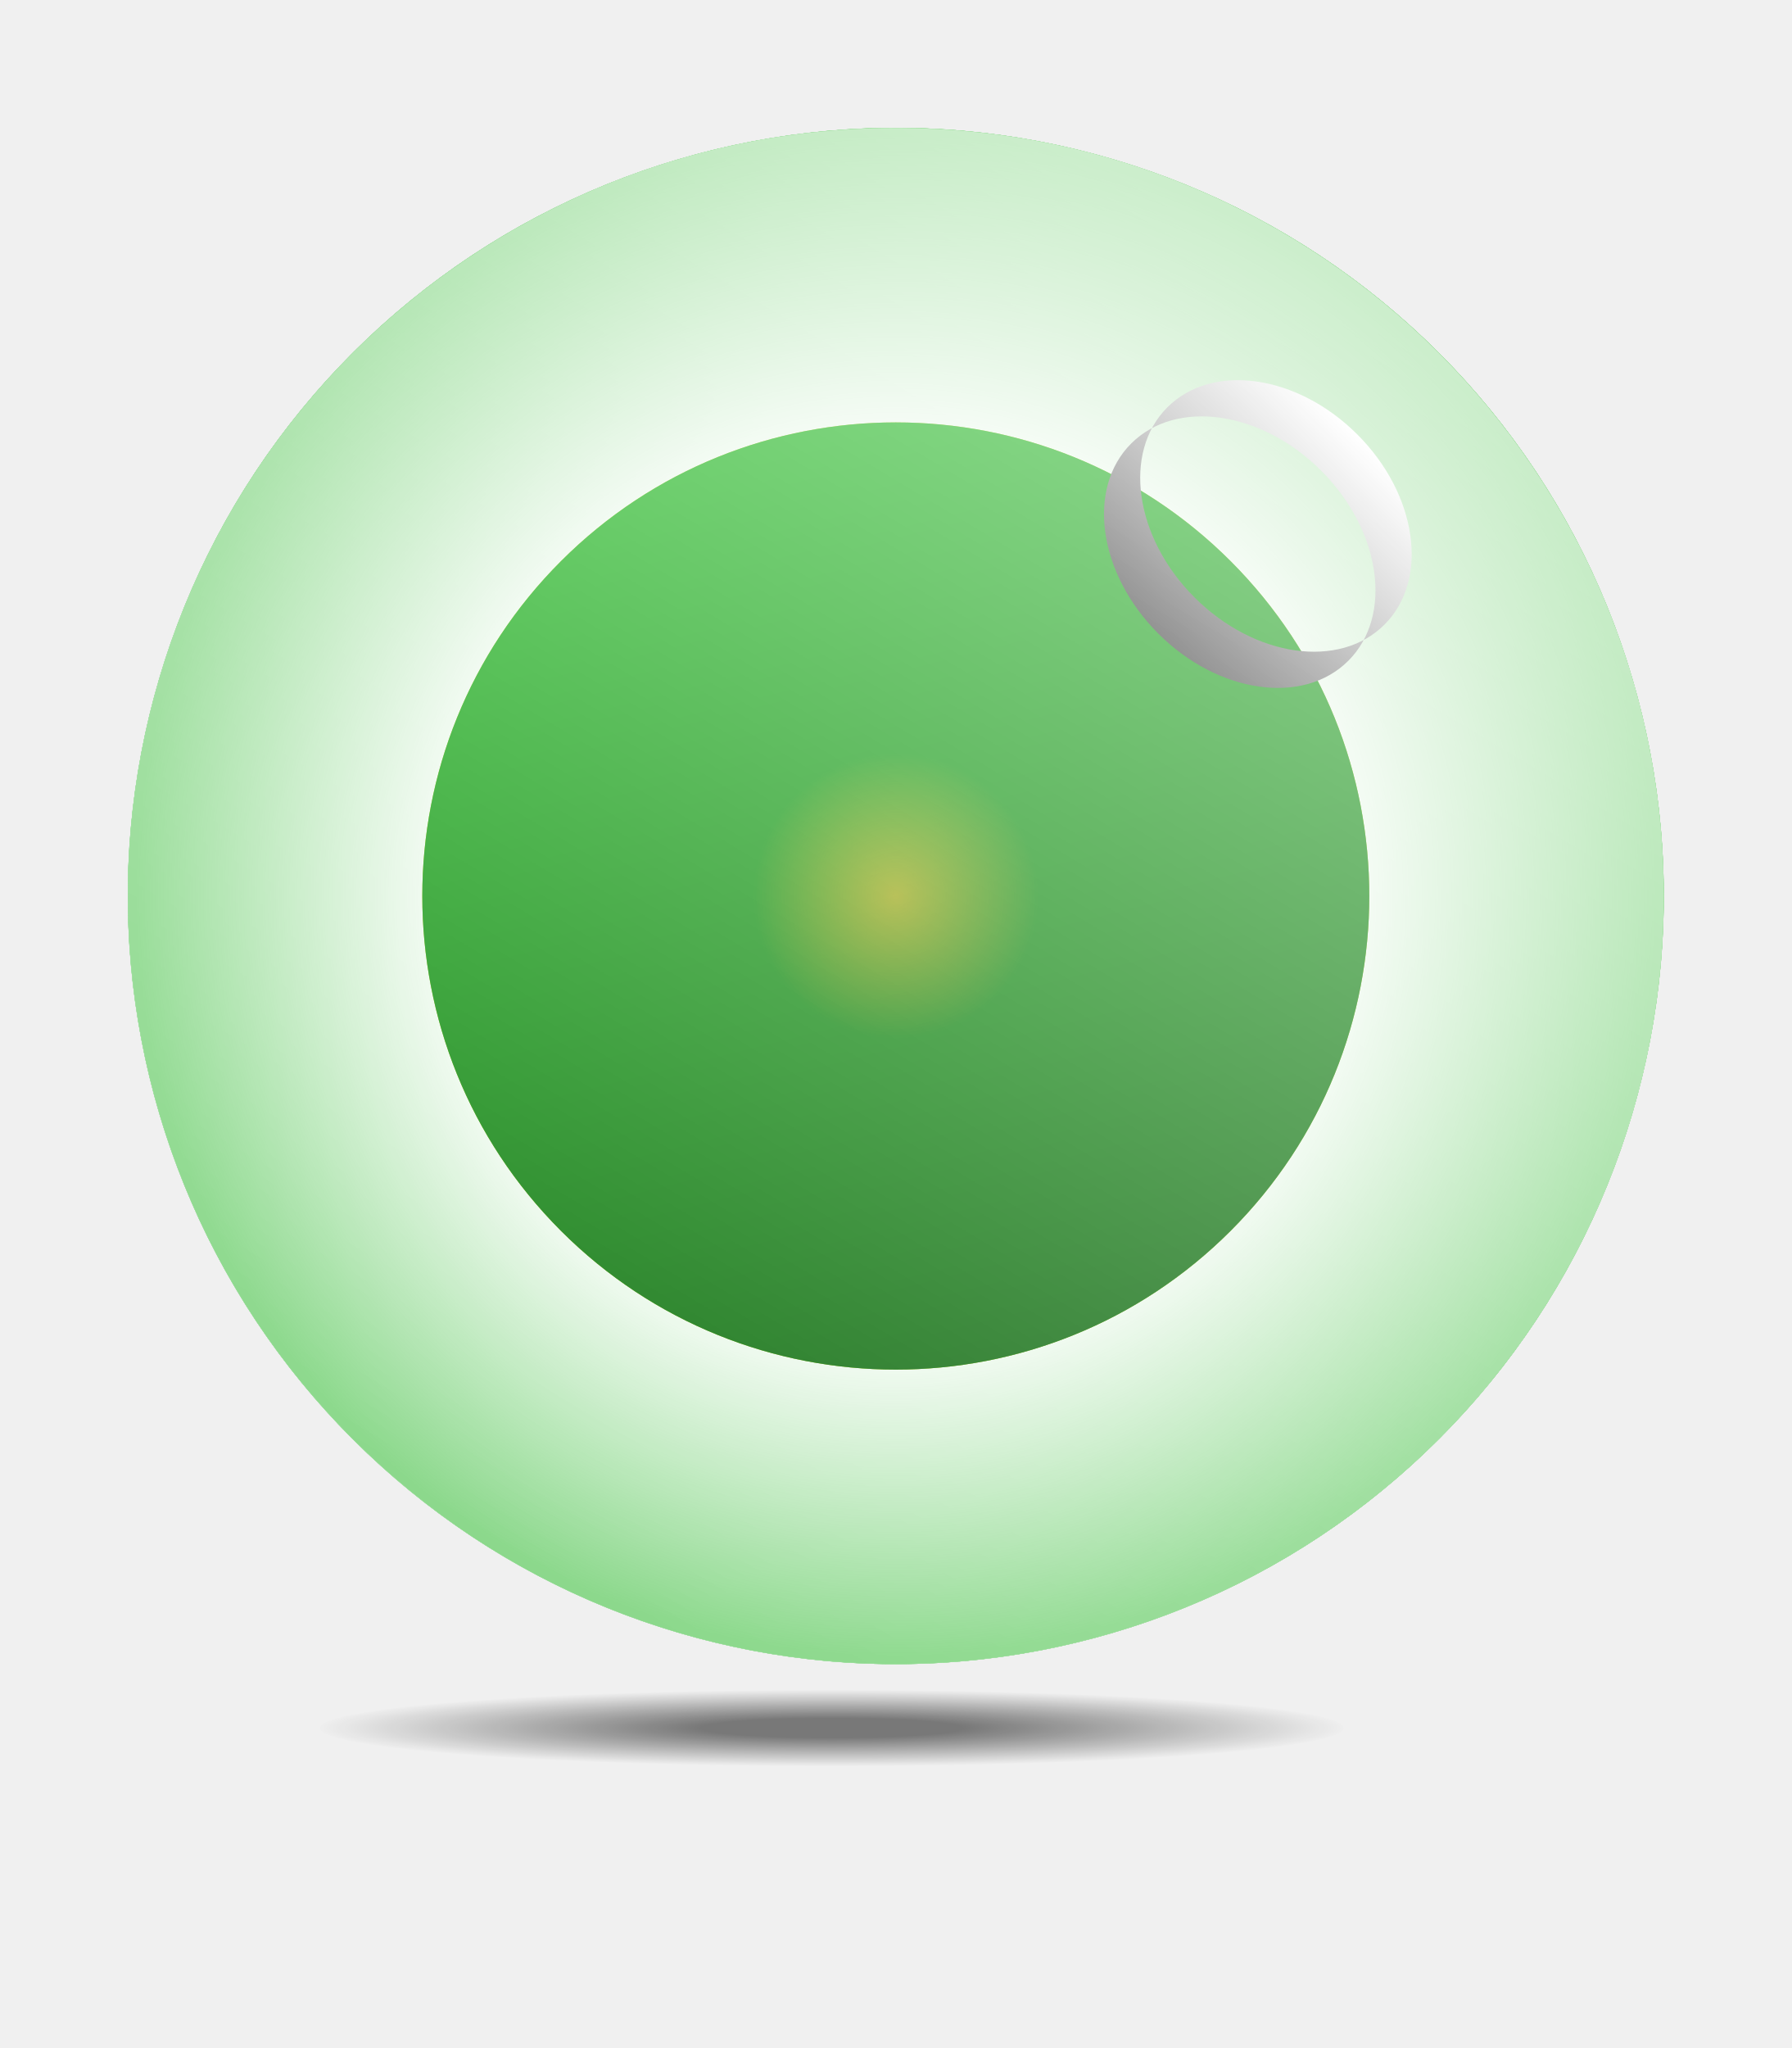
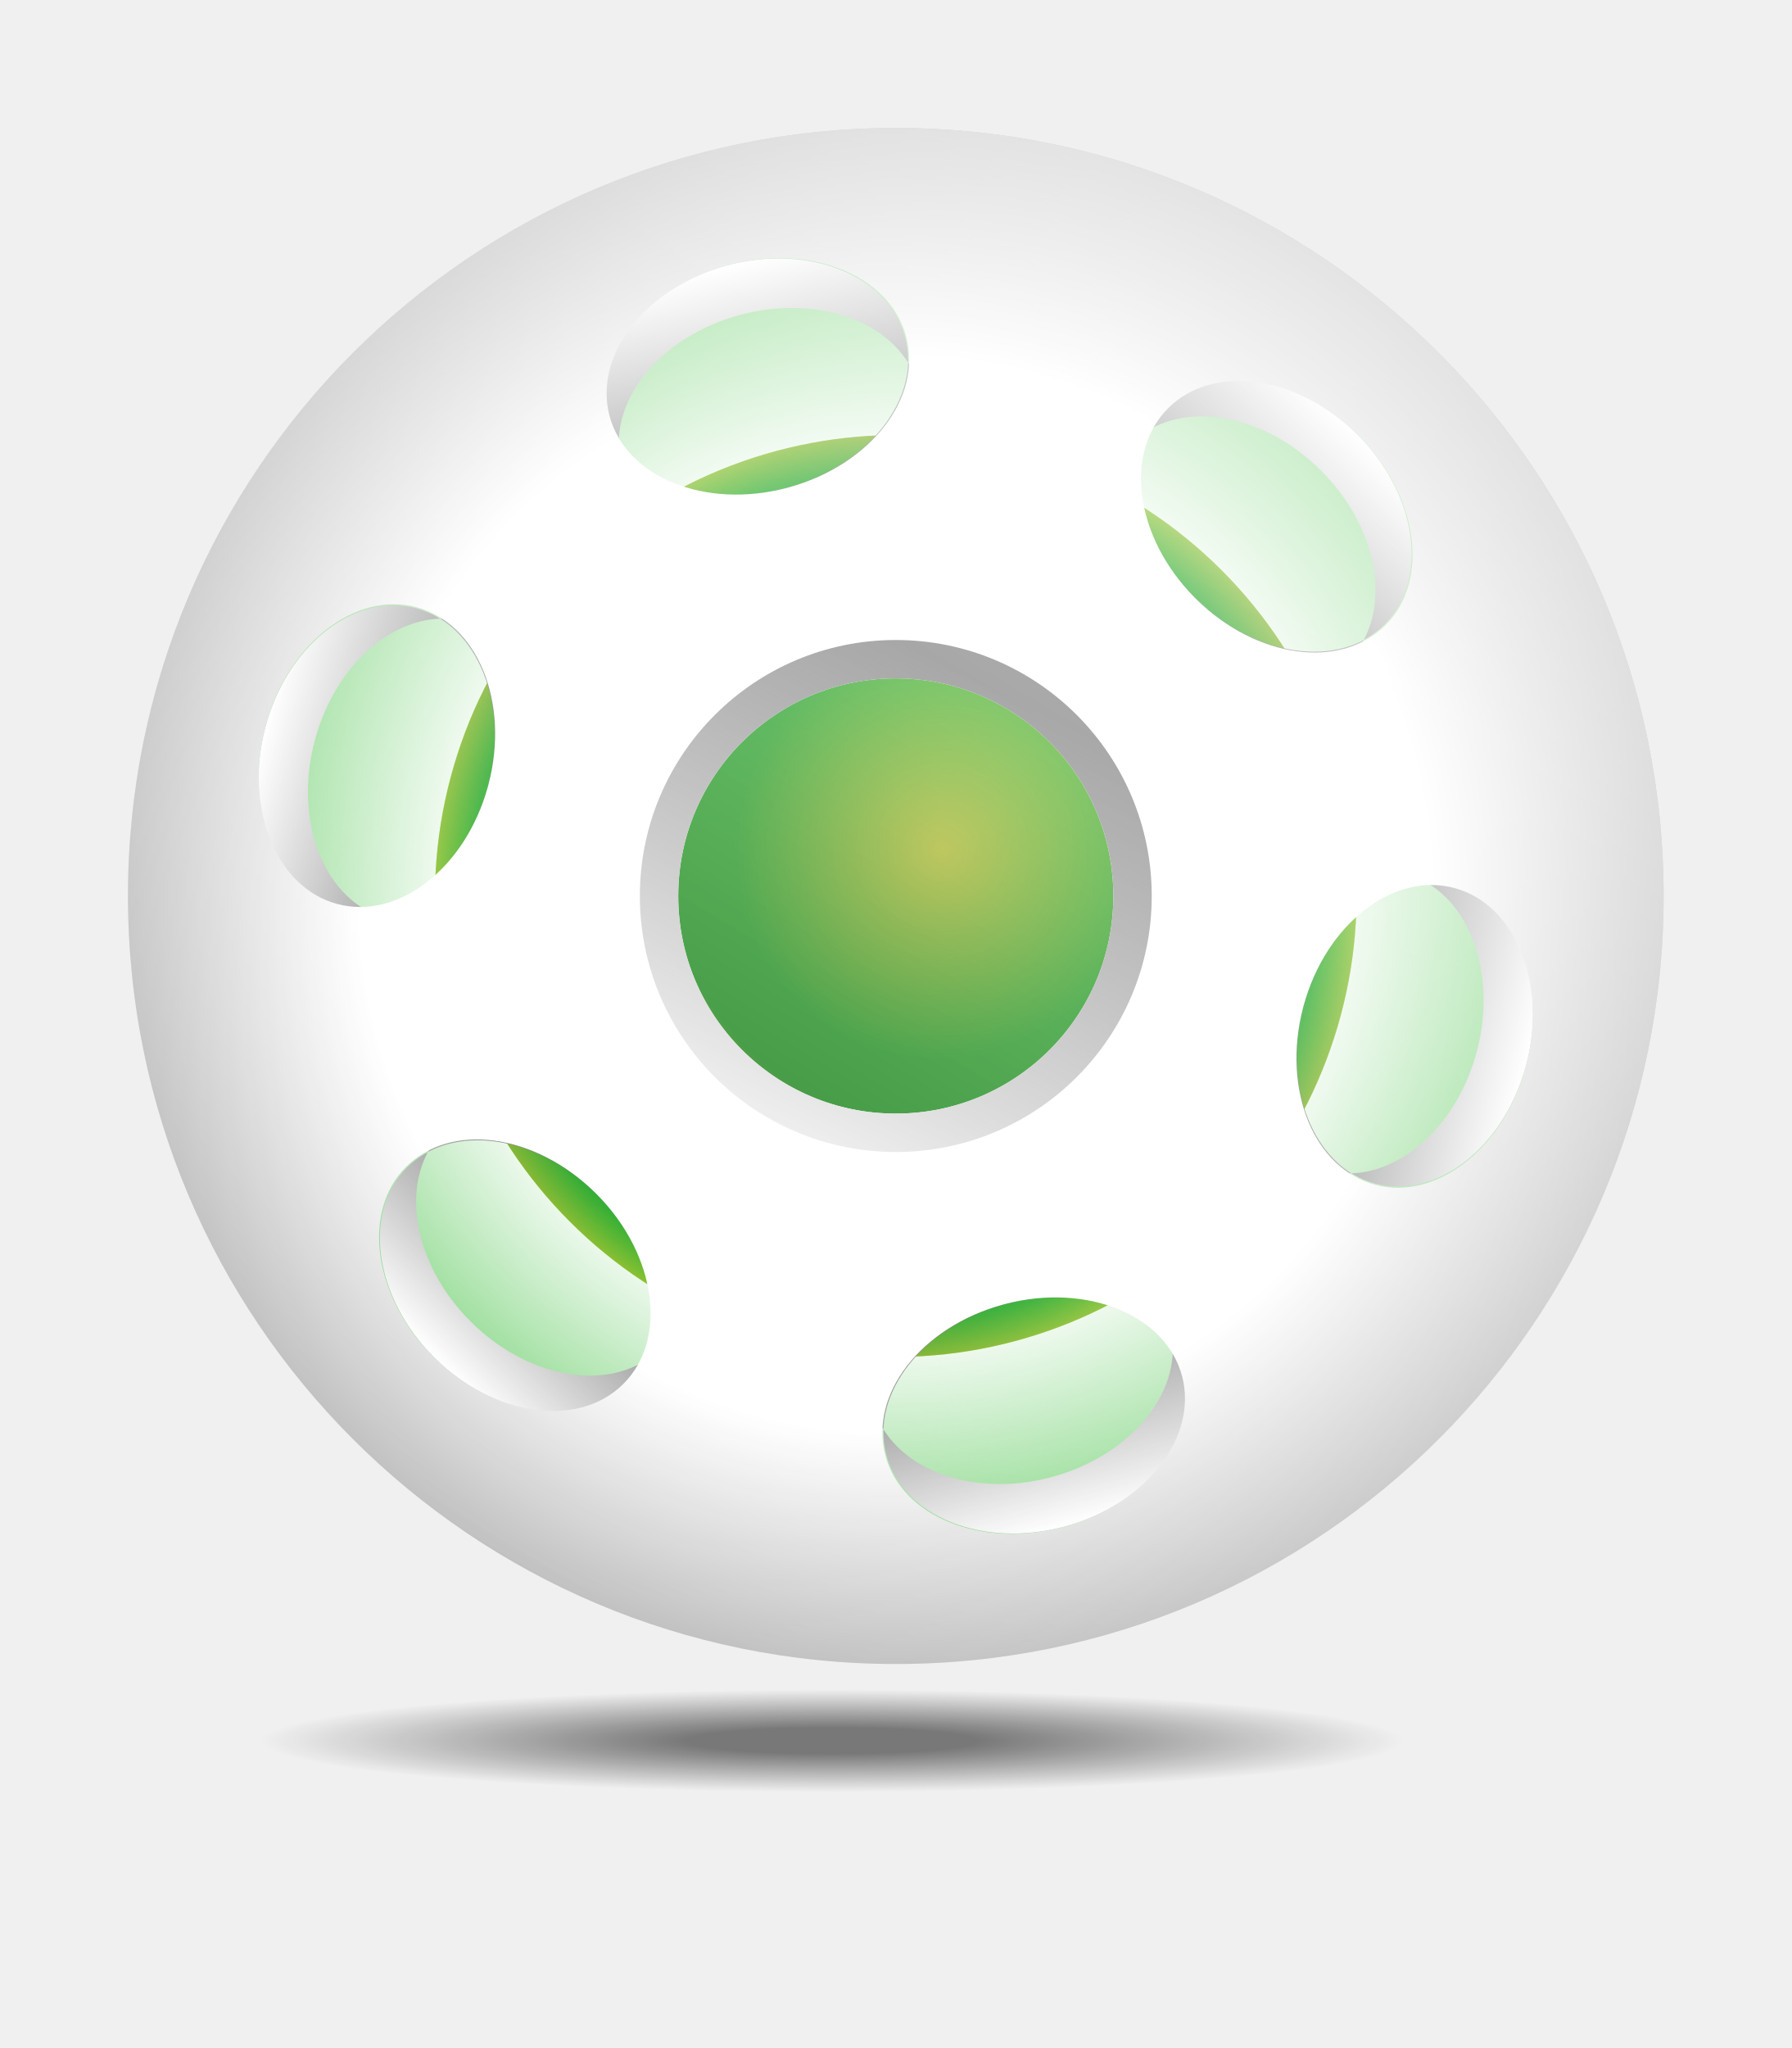
<svg xmlns="http://www.w3.org/2000/svg" xmlns:xlink="http://www.w3.org/1999/xlink" width="700" height="800" viewBox="0 0 700 800" version="1.1">
  <style>
		.sphere {
			color: #fff;
		}
		.core {
			color: #0a0;
		}
	</style>
  <defs>
    <radialGradient id="glow_gradient" class="core">
      <stop offset="55%" stop-color="currentColor" stop-opacity="0" />
-       <stop offset="100%" stop-color="currentColor" stop-opacity="0.5" />
+       <stop offset="100%" stop-color="currentColor" stop-opacity="0.8" />
    </radialGradient>
-     <svg id="inner">
-       <circle fill="#fff" cx="350" cy="350" r="300" />
-       <circle fill="url(#glow_gradient)" cx="350" cy="350" r="300" />
-     </svg>
+     <g id="inner">
+       <circle fill="#fff" cx="350" cy="350" r="298" />
+       <circle fill="url(#glow_gradient)" cx="350" cy="350" r="298" />
+     </g>
    <radialGradient id="sphere_gradient">
      <stop offset="70%" stop-color="#fff" />
      <stop offset="100%" stop-color="#bbb" />
    </radialGradient>
-     <svg id="sphere">
+     <g id="sphere">
      <path fill="url(#sphere_gradient)" fill-rule="evenodd" d="M 350,350 m -300, 0 a 300,300 0 1,0 600,0 a 300,300 0 1,0 -600,0 M 350,350 m -85, 0 a 85,85 0 1,0 170,0 a 85,85 0 1,0 -170,0" />
-     </svg>
-     <radialGradient id="core_radial_gradient" class="core">
+     </g>
+     <radialGradient id="core_edge_gradient" class="core">
+       <stop offset="0%" stop-color="currentColor" stop-opacity="0" />
+       <stop offset="49%" stop-color="currentColor" stop-opacity="0" />
+       <stop offset="50%" stop-color="currentColor" stop-opacity="1" />
+       <stop offset="92%" stop-color="currentColor" stop-opacity="1" />
+       <stop offset="100%" stop-color="currentColor" stop-opacity="0.4" />
+     </radialGradient>
+     <radialGradient id="core_radial_gradient" cx="0.55" cy="0.45" r="0.75" class="core">
      <stop offset="0%" stop-color="currentColor" stop-opacity="0.1" />
      <stop offset="30%" stop-color="currentColor" stop-opacity="1" />
+       <stop offset="40%" stop-color="currentColor" stop-opacity="1" />
+       <stop offset="50%" stop-color="currentColor" stop-opacity="0" />
    </radialGradient>
    <linearGradient id="core_linear_gradient" x1="0.6" x2="0" y1="0" y2="1" class="core">
      <stop offset="0%" stop-color="#currentColor" stop-opacity="0" />
      <stop offset="100%" stop-color="#currentColor" stop-opacity="0.5" />
    </linearGradient>
-     <svg id="core">
-       <circle fill="#cc0" cx="350" cy="350" r="185" />
-       <circle fill="url(#core_radial_gradient)" cx="350" cy="350" r="185" />
-       <circle fill="url(#core_linear_gradient)" cx="350" cy="350" r="185" />
-     </svg>
+     <g id="core">
+       <use xlink:href="#inner" />
+       <circle fill="#cc0" cx="350" cy="350" r="180" />
+       <circle id="core_pulse" fill="url(#core_edge_gradient)" cx="350" cy="350" r="180" />
+       <circle fill="url(#core_radial_gradient)" cx="350" cy="350" r="180" />
+       <circle fill="url(#core_linear_gradient)" cx="350" cy="350" r="180" />
+     </g>
    <linearGradient id="primary_gradient" x1="0.5" x2="0" y1="0" y2="1">
      <stop offset="0%" stop-color="#666" />
      <stop offset="10%" stop-color="#777" />
      <stop offset="100%" stop-color="#fff" />
    </linearGradient>
-     <svg id="primary_hole">
+     <g id="primary_hole">
      <path fill="url(#primary_gradient)" fill-rule="evenodd" d="M 350,350 m -100, 0 a 100,100 0 1,0 200,0 a 100,100 0 1,0 -200,0 M 350,350 m -85, 0 a 85,85 0 1,0 170,0 a 85,85 0 1,0 -170,0" />
-     </svg>
+     </g>
    <linearGradient id="secondary_gradient" x1="1" x2="0" y1="0" y2="1">
      <stop offset="0%" stop-color="#fff" stop-opacity="1" />
      <stop offset="100%" stop-color="#fff" stop-opacity="0.9" />
    </linearGradient>
    <mask id="secondary_mask">
      <path fill="#fff" d="M545,350 m -30,0 a 45,60 0 1 1 0 1 z" />
    </mask>
-     <svg id="secondary_hole" mask="url(#secondary_mask)">
-       <use xlink:href="#inner" />
+     <g id="secondary_hole" mask="url(#secondary_mask)">
      <use xlink:href="#core" />
      <path fill="url(#secondary_hole_gradient)" fill-rule="evenodd" d="M545,350 m -30,0 a 45,60 0 1 1 0 0.1 M525,350 m -30,0 a 45,60 0 1 1 0 0.1 z" />
-     </svg>
+     </g>
    <linearGradient id="secondary_hole_gradient" x1="0" x2="1" y1="0.5" y2="0.5">
      <stop offset="0%" stop-color="#333" />
      <stop offset="100%" stop-color="#fff" />
    </linearGradient>
    <linearGradient id="shine_gradient" x1="0.6" x2="0" y1="0" y2="1">
      <stop offset="0%" stop-color="#fff" stop-opacity="0.6" />
      <stop offset="100%" stop-color="#fff" stop-opacity="0" />
    </linearGradient>
    <radialGradient id="shadow_gradient">
      <stop offset="25%" stop-color="#000" stop-opacity="0.5" />
      <stop offset="100%" stop-color="#000" stop-opacity="0" />
    </radialGradient>
  </defs>
-   <svg id="jaby_mascot">
+   <g id="jaby_mascot">
    <use xlink:href="#core" />
    <use xlink:href="#sphere" />
    <use xlink:href="#primary_hole" />
-     <svg id="secondary_holes">
+     <g id="rotated_sphere">
      <use xlink:href="#secondary_hole" transform="rotate(15, 350, 350)" />
      <use xlink:href="#secondary_hole" transform="rotate(75, 350, 350)" />
      <use xlink:href="#secondary_hole" transform="rotate(135, 350, 350)" />
      <use xlink:href="#secondary_hole" transform="rotate(195, 350, 350)" />
      <use xlink:href="#secondary_hole" transform="rotate(255, 350, 350)" />
      <use xlink:href="#secondary_hole" transform="rotate(315, 350, 350)" />
-     </svg>
+     </g>
    <circle fill="url(#shine_gradient)" cx="350" cy="350" r="300" />
-   </svg>
-   <ellipse fill="url(#shadow_gradient)" cx="325" cy="675" rx="200" ry="15" />
+   </g>
+   <ellipse fill="url(#shadow_gradient)" cx="325" cy="680" rx="225" ry="20" />
</svg>
